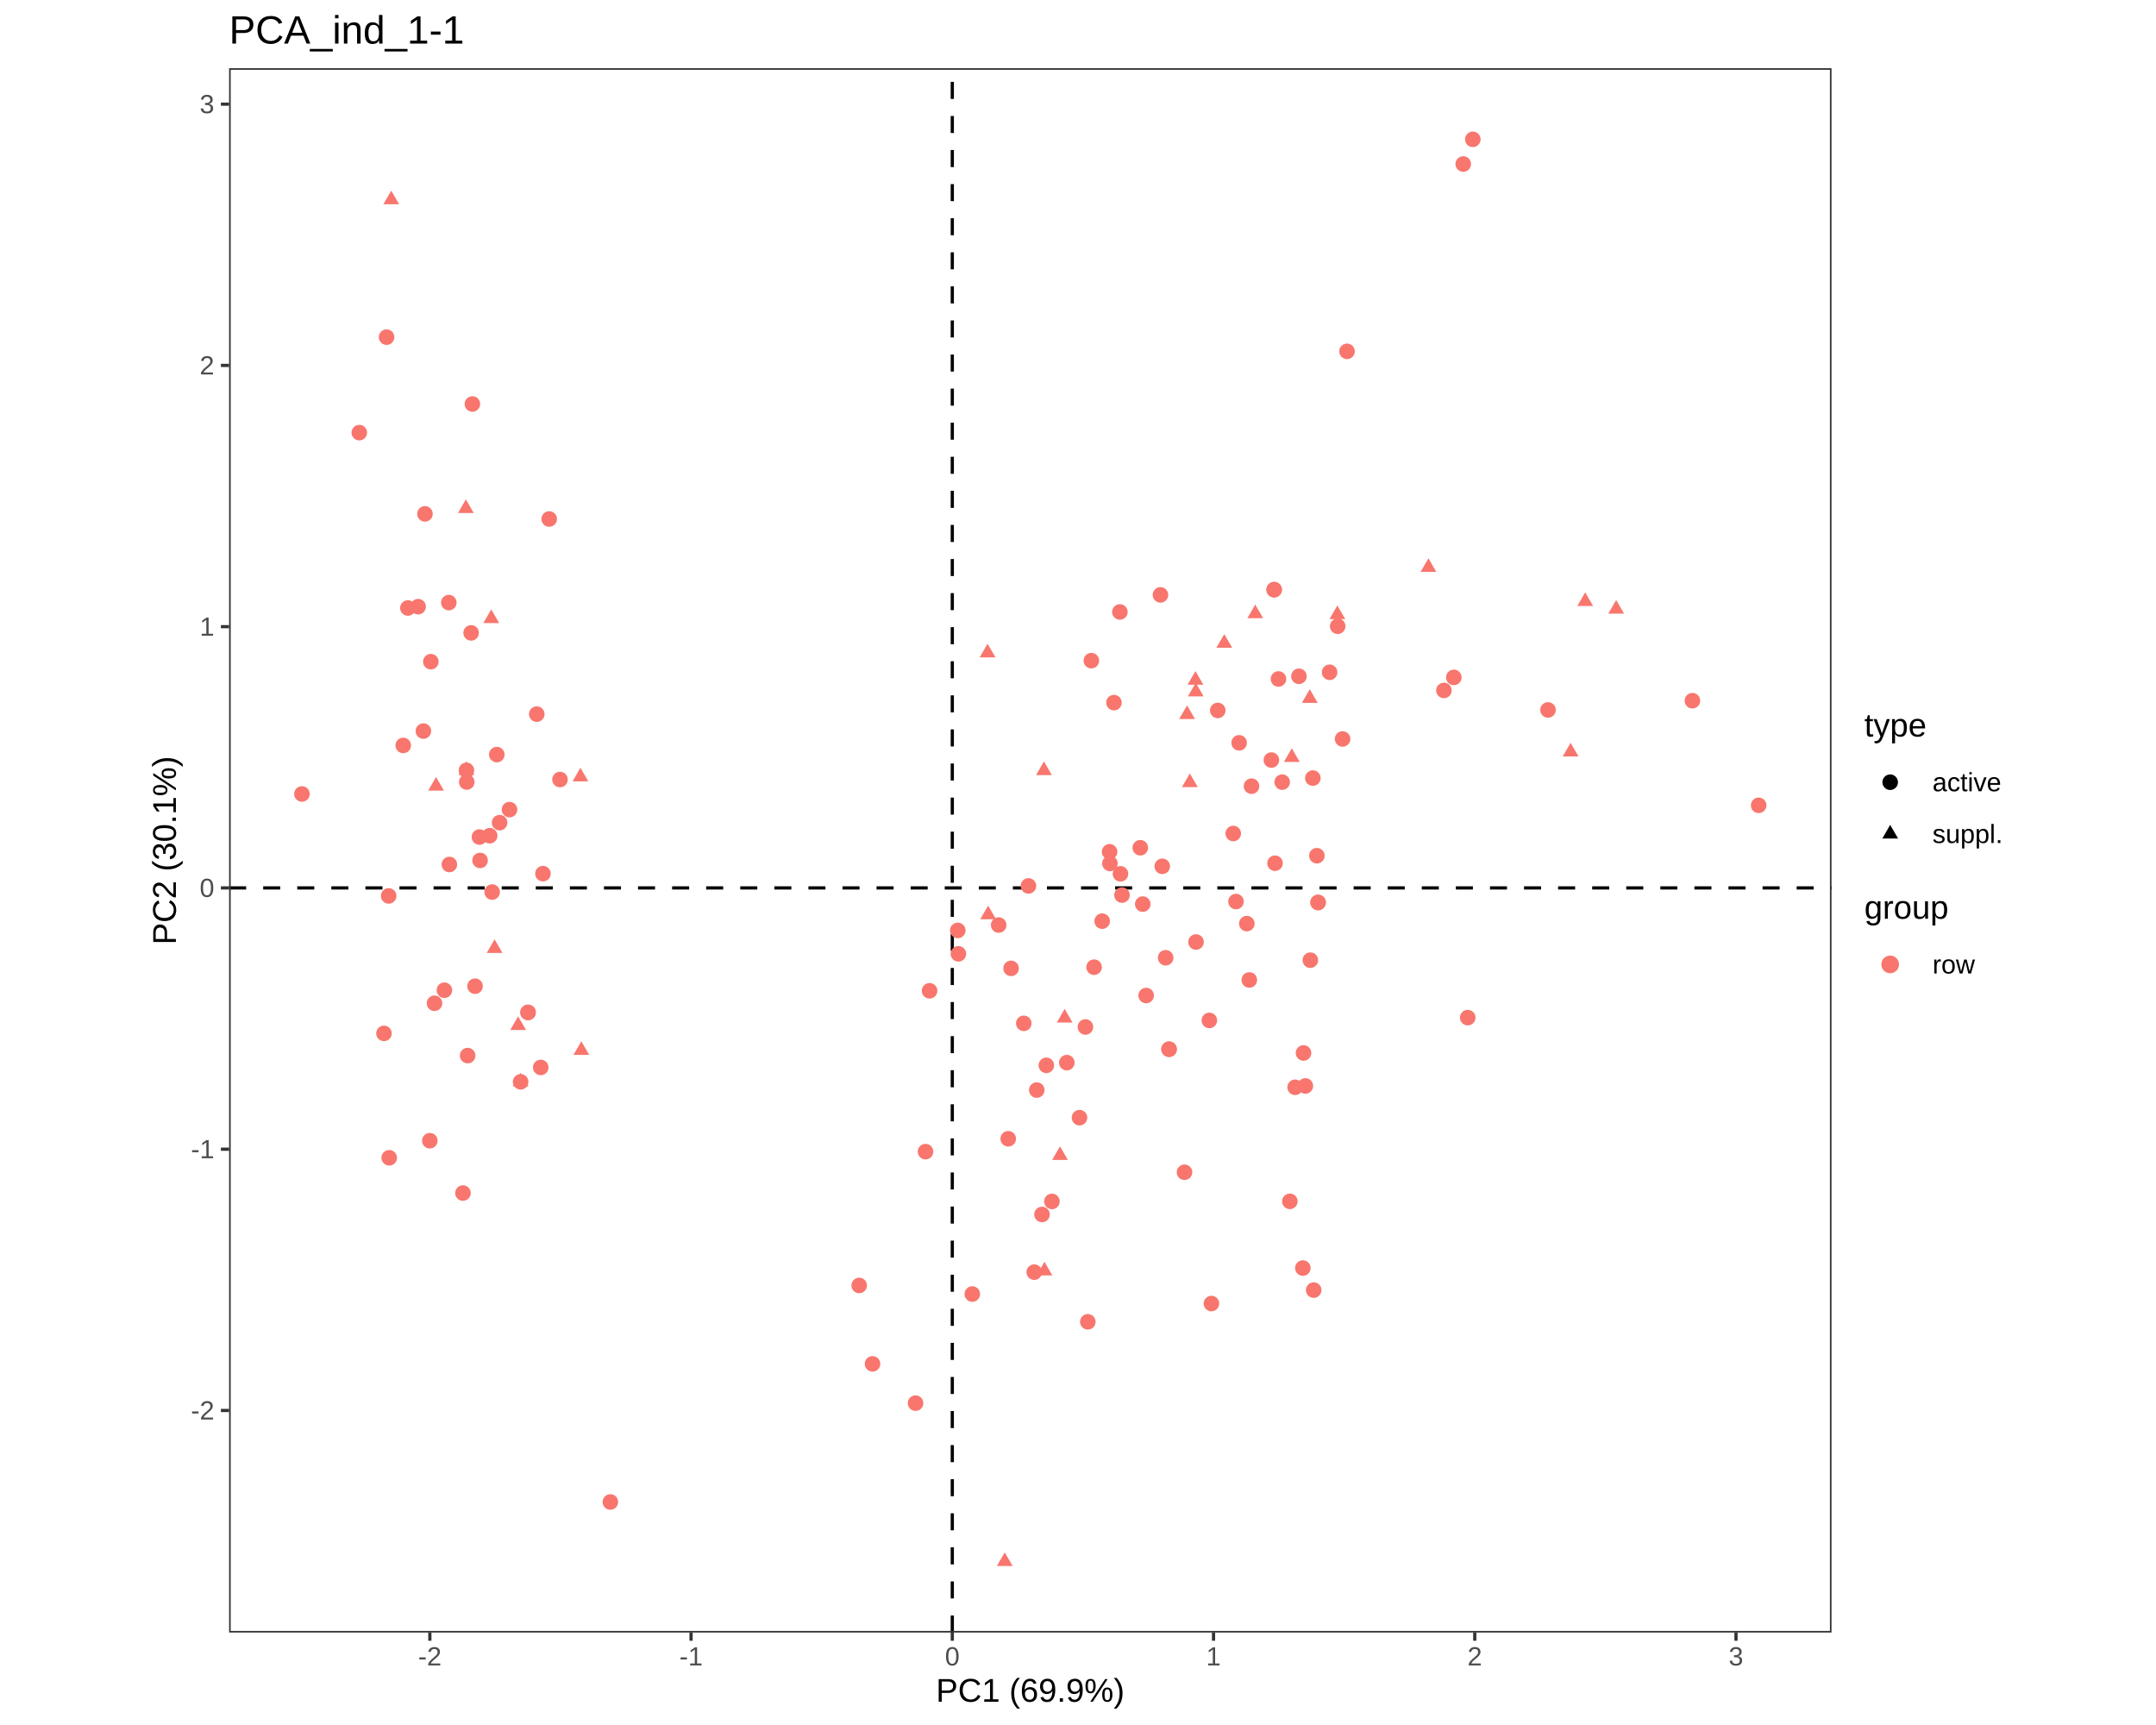
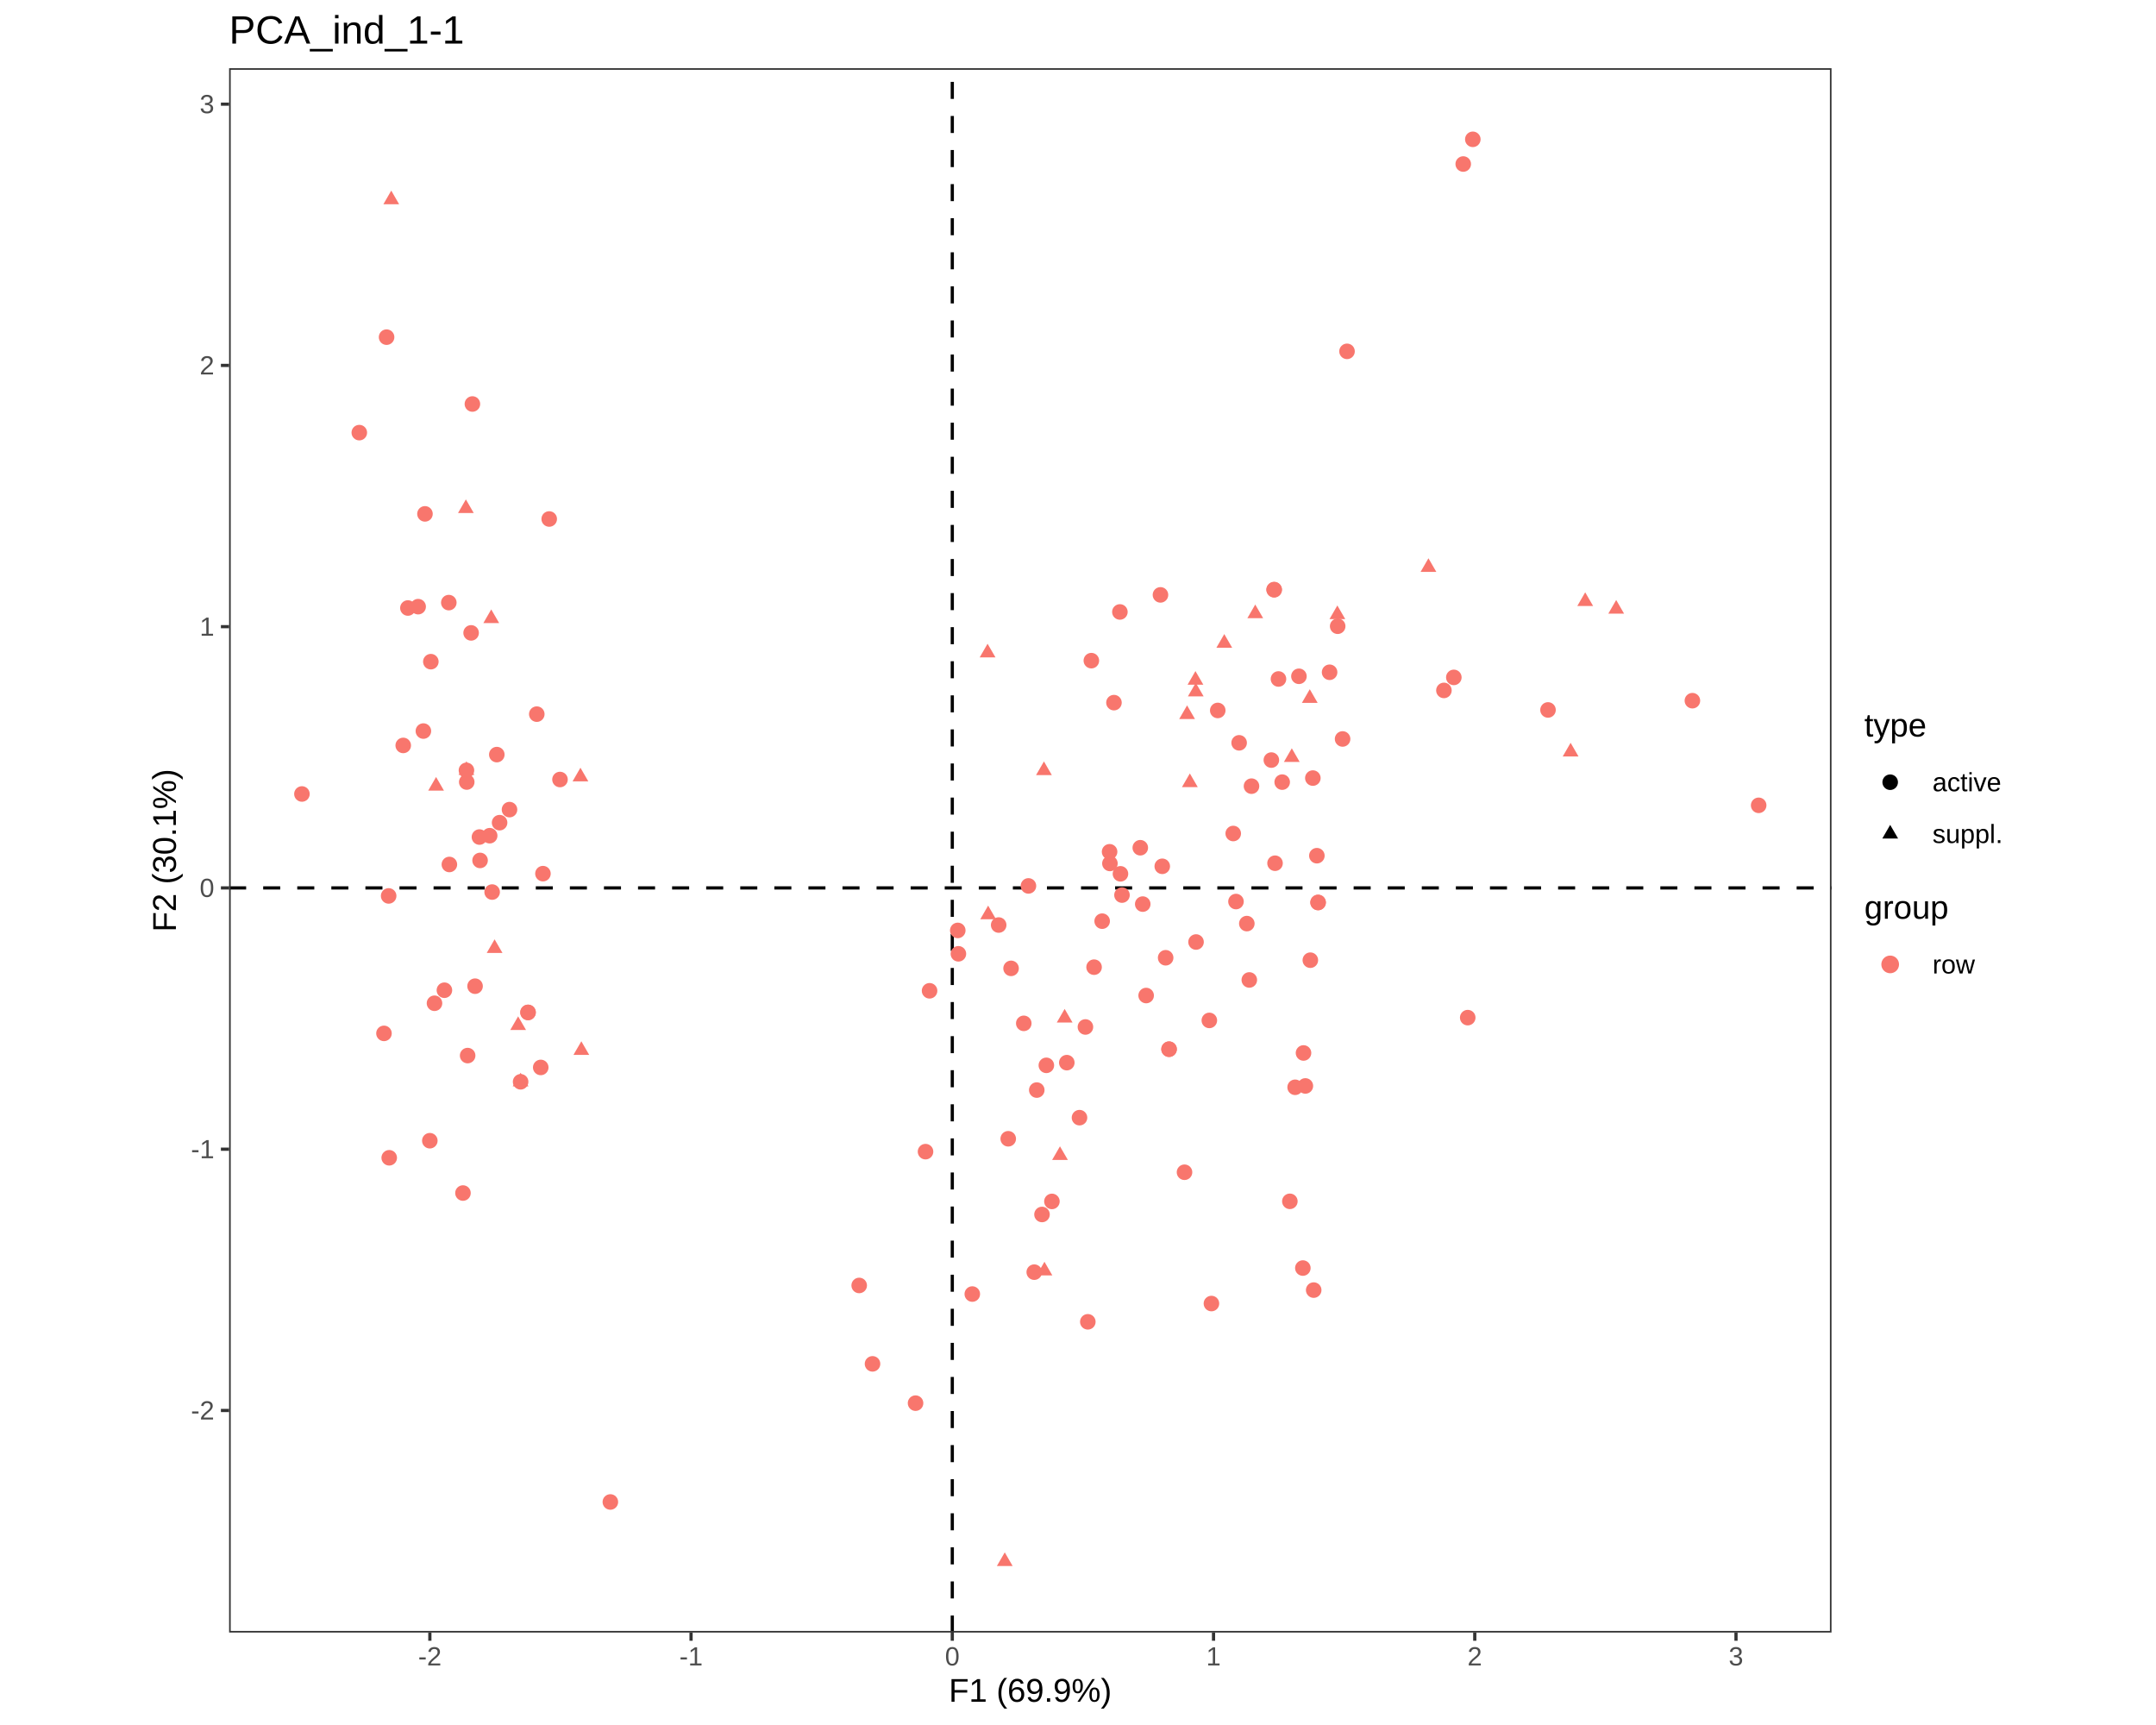
<svg xmlns="http://www.w3.org/2000/svg" viewBox="0 0 720.00 576.00">
  <defs>
    <style type="text/css">
    line, polyline, polygon, path, rect, circle {
      fill: none;
      stroke: #000000;
      stroke-linecap: round;
      stroke-linejoin: round;
      stroke-miterlimit: 10.00;
    }
  </style>
  </defs>
  <rect width="100%" height="100%" style="stroke: none; fill: #FFFFFF;" />
  <defs>
    <clipPath id="cpNDUuNzB8Njc0LjMwfDU3Ni4wMHwwLjAw">
      <rect x="45.70" y="0.00" width="628.60" height="576.00" />
    </clipPath>
  </defs>
  <rect x="45.70" y="0.00" width="628.60" height="576.00" style="stroke-width: 1.07; stroke: #FFFFFF; fill: #FFFFFF;" clip-path="url(#cpNDUuNzB8Njc0LjMwfDU3Ni4wMHwwLjAw)" />
  <defs>
    <clipPath id="cpMC4wMHw3MjAuMDB8NTc2LjAwfDAuMDA=">
      <rect x="0.00" y="0.00" width="720.00" height="576.00" />
    </clipPath>
  </defs>
  <defs>
    <clipPath id="cpNzYuNTF8NjExLjYzfDU0NS4xM3wyMi43Nw==">
      <rect x="76.51" y="22.77" width="535.13" height="522.36" />
    </clipPath>
  </defs>
  <rect x="76.51" y="22.77" width="535.13" height="522.36" style="stroke-width: 1.07; stroke: none; fill: #FFFFFF;" clip-path="url(#cpNzYuNTF8NjExLjYzfDU0NS4xM3wyMi43Nw==)" />
  <line x1="318.02" y1="545.13" x2="318.02" y2="22.77" style="stroke-width: 1.07; stroke-dasharray: 5.69,5.69; stroke-linecap: butt;" clip-path="url(#cpNzYuNTF8NjExLjYzfDU0NS4xM3wyMi43Nw==)" />
  <line x1="76.51" y1="296.49" x2="611.63" y2="296.49" style="stroke-width: 1.07; stroke-dasharray: 5.69,5.69; stroke-linecap: butt;" clip-path="url(#cpNzYuNTF8NjExLjYzfDU0NS4xM3wyMi43Nw==)" />
  <circle cx="180.58" cy="356.43" r="1.95pt" style="stroke-width: 0.71; stroke: none; fill: #F8766D;" clip-path="url(#cpNzYuNTF8NjExLjYzfDU0NS4xM3wyMi43Nw==)" />
  <circle cx="148.41" cy="330.65" r="1.95pt" style="stroke-width: 0.71; stroke: none; fill: #F8766D;" clip-path="url(#cpNzYuNTF8NjExLjYzfDU0NS4xM3wyMi43Nw==)" />
  <circle cx="156.17" cy="352.47" r="1.95pt" style="stroke-width: 0.71; stroke: none; fill: #F8766D;" clip-path="url(#cpNzYuNTF8NjExLjYzfDU0NS4xM3wyMi43Nw==)" />
  <circle cx="141.39" cy="244.11" r="1.95pt" style="stroke-width: 0.71; stroke: none; fill: #F8766D;" clip-path="url(#cpNzYuNTF8NjExLjYzfDU0NS4xM3wyMi43Nw==)" />
  <circle cx="129.79" cy="299.16" r="1.95pt" style="stroke-width: 0.71; stroke: none; fill: #F8766D;" clip-path="url(#cpNzYuNTF8NjExLjYzfDU0NS4xM3wyMi43Nw==)" />
  <circle cx="160.11" cy="279.50" r="1.95pt" style="stroke-width: 0.71; stroke: none; fill: #F8766D;" clip-path="url(#cpNzYuNTF8NjExLjYzfDU0NS4xM3wyMi43Nw==)" />
  <circle cx="154.61" cy="398.37" r="1.95pt" style="stroke-width: 0.71; stroke: none; fill: #F8766D;" clip-path="url(#cpNzYuNTF8NjExLjYzfDU0NS4xM3wyMi43Nw==)" />
  <circle cx="176.34" cy="338.06" r="1.95pt" style="stroke-width: 0.71; stroke: none; fill: #F8766D;" clip-path="url(#cpNzYuNTF8NjExLjYzfDU0NS4xM3wyMi43Nw==)" />
  <circle cx="150.07" cy="288.66" r="1.95pt" style="stroke-width: 0.71; stroke: none; fill: #F8766D;" clip-path="url(#cpNzYuNTF8NjExLjYzfDU0NS4xM3wyMi43Nw==)" />
  <circle cx="173.86" cy="361.23" r="1.95pt" style="stroke-width: 0.71; stroke: none; fill: #F8766D;" clip-path="url(#cpNzYuNTF8NjExLjYzfDU0NS4xM3wyMi43Nw==)" />
  <circle cx="129.98" cy="386.60" r="1.95pt" style="stroke-width: 0.71; stroke: none; fill: #F8766D;" clip-path="url(#cpNzYuNTF8NjExLjYzfDU0NS4xM3wyMi43Nw==)" />
  <circle cx="157.76" cy="134.90" r="1.95pt" style="stroke-width: 0.71; stroke: none; fill: #F8766D;" clip-path="url(#cpNzYuNTF8NjExLjYzfDU0NS4xM3wyMi43Nw==)" />
  <circle cx="141.92" cy="171.59" r="1.95pt" style="stroke-width: 0.71; stroke: none; fill: #F8766D;" clip-path="url(#cpNzYuNTF8NjExLjYzfDU0NS4xM3wyMi43Nw==)" />
  <circle cx="155.77" cy="257.23" r="1.95pt" style="stroke-width: 0.71; stroke: none; fill: #F8766D;" clip-path="url(#cpNzYuNTF8NjExLjYzfDU0NS4xM3wyMi43Nw==)" />
  <circle cx="183.41" cy="173.30" r="1.95pt" style="stroke-width: 0.71; stroke: none; fill: #F8766D;" clip-path="url(#cpNzYuNTF8NjExLjYzfDU0NS4xM3wyMi43Nw==)" />
  <circle cx="136.22" cy="203.02" r="1.95pt" style="stroke-width: 0.71; stroke: none; fill: #F8766D;" clip-path="url(#cpNzYuNTF8NjExLjYzfDU0NS4xM3wyMi43Nw==)" />
  <circle cx="143.88" cy="220.94" r="1.95pt" style="stroke-width: 0.71; stroke: none; fill: #F8766D;" clip-path="url(#cpNzYuNTF8NjExLjYzfDU0NS4xM3wyMi43Nw==)" />
  <circle cx="100.83" cy="265.12" r="1.95pt" style="stroke-width: 0.71; stroke: none; fill: #F8766D;" clip-path="url(#cpNzYuNTF8NjExLjYzfDU0NS4xM3wyMi43Nw==)" />
  <circle cx="181.32" cy="291.72" r="1.95pt" style="stroke-width: 0.71; stroke: none; fill: #F8766D;" clip-path="url(#cpNzYuNTF8NjExLjYzfDU0NS4xM3wyMi43Nw==)" />
  <circle cx="160.32" cy="287.31" r="1.95pt" style="stroke-width: 0.71; stroke: none; fill: #F8766D;" clip-path="url(#cpNzYuNTF8NjExLjYzfDU0NS4xM3wyMi43Nw==)" />
  <circle cx="163.53" cy="279.05" r="1.95pt" style="stroke-width: 0.71; stroke: none; fill: #F8766D;" clip-path="url(#cpNzYuNTF8NjExLjYzfDU0NS4xM3wyMi43Nw==)" />
  <circle cx="165.91" cy="251.97" r="1.95pt" style="stroke-width: 0.71; stroke: none; fill: #F8766D;" clip-path="url(#cpNzYuNTF8NjExLjYzfDU0NS4xM3wyMi43Nw==)" />
  <circle cx="170.15" cy="270.34" r="1.95pt" style="stroke-width: 0.71; stroke: none; fill: #F8766D;" clip-path="url(#cpNzYuNTF8NjExLjYzfDU0NS4xM3wyMi43Nw==)" />
  <circle cx="158.65" cy="329.30" r="1.95pt" style="stroke-width: 0.71; stroke: none; fill: #F8766D;" clip-path="url(#cpNzYuNTF8NjExLjYzfDU0NS4xM3wyMi43Nw==)" />
  <circle cx="187.01" cy="260.29" r="1.95pt" style="stroke-width: 0.71; stroke: none; fill: #F8766D;" clip-path="url(#cpNzYuNTF8NjExLjYzfDU0NS4xM3wyMi43Nw==)" />
  <circle cx="119.99" cy="144.46" r="1.95pt" style="stroke-width: 0.71; stroke: none; fill: #F8766D;" clip-path="url(#cpNzYuNTF8NjExLjYzfDU0NS4xM3wyMi43Nw==)" />
  <circle cx="129.10" cy="112.58" r="1.95pt" style="stroke-width: 0.71; stroke: none; fill: #F8766D;" clip-path="url(#cpNzYuNTF8NjExLjYzfDU0NS4xM3wyMi43Nw==)" />
  <circle cx="176.34" cy="338.06" r="1.95pt" style="stroke-width: 0.71; stroke: none; fill: #F8766D;" clip-path="url(#cpNzYuNTF8NjExLjYzfDU0NS4xM3wyMi43Nw==)" />
  <circle cx="179.26" cy="238.46" r="1.95pt" style="stroke-width: 0.71; stroke: none; fill: #F8766D;" clip-path="url(#cpNzYuNTF8NjExLjYzfDU0NS4xM3wyMi43Nw==)" />
  <circle cx="134.66" cy="248.91" r="1.95pt" style="stroke-width: 0.71; stroke: none; fill: #F8766D;" clip-path="url(#cpNzYuNTF8NjExLjYzfDU0NS4xM3wyMi43Nw==)" />
  <circle cx="143.54" cy="380.90" r="1.95pt" style="stroke-width: 0.71; stroke: none; fill: #F8766D;" clip-path="url(#cpNzYuNTF8NjExLjYzfDU0NS4xM3wyMi43Nw==)" />
  <circle cx="166.84" cy="274.70" r="1.95pt" style="stroke-width: 0.71; stroke: none; fill: #F8766D;" clip-path="url(#cpNzYuNTF8NjExLjYzfDU0NS4xM3wyMi43Nw==)" />
  <circle cx="203.83" cy="501.53" r="1.95pt" style="stroke-width: 0.71; stroke: none; fill: #F8766D;" clip-path="url(#cpNzYuNTF8NjExLjYzfDU0NS4xM3wyMi43Nw==)" />
  <circle cx="128.23" cy="345.06" r="1.95pt" style="stroke-width: 0.71; stroke: none; fill: #F8766D;" clip-path="url(#cpNzYuNTF8NjExLjYzfDU0NS4xM3wyMi43Nw==)" />
  <circle cx="155.87" cy="261.13" r="1.95pt" style="stroke-width: 0.71; stroke: none; fill: #F8766D;" clip-path="url(#cpNzYuNTF8NjExLjYzfDU0NS4xM3wyMi43Nw==)" />
  <circle cx="149.88" cy="201.22" r="1.95pt" style="stroke-width: 0.71; stroke: none; fill: #F8766D;" clip-path="url(#cpNzYuNTF8NjExLjYzfDU0NS4xM3wyMi43Nw==)" />
  <circle cx="139.64" cy="202.57" r="1.95pt" style="stroke-width: 0.71; stroke: none; fill: #F8766D;" clip-path="url(#cpNzYuNTF8NjExLjYzfDU0NS4xM3wyMi43Nw==)" />
  <circle cx="145.10" cy="335.00" r="1.95pt" style="stroke-width: 0.71; stroke: none; fill: #F8766D;" clip-path="url(#cpNzYuNTF8NjExLjYzfDU0NS4xM3wyMi43Nw==)" />
  <circle cx="157.33" cy="211.33" r="1.95pt" style="stroke-width: 0.71; stroke: none; fill: #F8766D;" clip-path="url(#cpNzYuNTF8NjExLjYzfDU0NS4xM3wyMi43Nw==)" />
  <circle cx="164.35" cy="297.87" r="1.95pt" style="stroke-width: 0.71; stroke: none; fill: #F8766D;" clip-path="url(#cpNzYuNTF8NjExLjYzfDU0NS4xM3wyMi43Nw==)" />
  <circle cx="372.01" cy="234.62" r="1.95pt" style="stroke-width: 0.71; stroke: none; fill: #F8766D;" clip-path="url(#cpNzYuNTF8NjExLjYzfDU0NS4xM3wyMi43Nw==)" />
  <circle cx="426.95" cy="226.72" r="1.95pt" style="stroke-width: 0.71; stroke: none; fill: #F8766D;" clip-path="url(#cpNzYuNTF8NjExLjYzfDU0NS4xM3wyMi43Nw==)" />
  <circle cx="363.28" cy="441.37" r="1.95pt" style="stroke-width: 0.71; stroke: none; fill: #F8766D;" clip-path="url(#cpNzYuNTF8NjExLjYzfDU0NS4xM3wyMi43Nw==)" />
  <circle cx="412.76" cy="301.04" r="1.95pt" style="stroke-width: 0.71; stroke: none; fill: #F8766D;" clip-path="url(#cpNzYuNTF8NjExLjYzfDU0NS4xM3wyMi43Nw==)" />
  <circle cx="364.46" cy="220.60" r="1.95pt" style="stroke-width: 0.71; stroke: none; fill: #F8766D;" clip-path="url(#cpNzYuNTF8NjExLjYzfDU0NS4xM3wyMi43Nw==)" />
  <circle cx="291.38" cy="455.41" r="1.95pt" style="stroke-width: 0.71; stroke: none; fill: #F8766D;" clip-path="url(#cpNzYuNTF8NjExLjYzfDU0NS4xM3wyMi43Nw==)" />
  <circle cx="411.84" cy="278.32" r="1.95pt" style="stroke-width: 0.71; stroke: none; fill: #F8766D;" clip-path="url(#cpNzYuNTF8NjExLjYzfDU0NS4xM3wyMi43Nw==)" />
  <circle cx="309.08" cy="384.55" r="1.95pt" style="stroke-width: 0.71; stroke: none; fill: #F8766D;" clip-path="url(#cpNzYuNTF8NjExLjYzfDU0NS4xM3wyMi43Nw==)" />
  <circle cx="343.45" cy="295.82" r="1.95pt" style="stroke-width: 0.71; stroke: none; fill: #F8766D;" clip-path="url(#cpNzYuNTF8NjExLjYzfDU0NS4xM3wyMi43Nw==)" />
  <circle cx="404.56" cy="435.27" r="1.95pt" style="stroke-width: 0.71; stroke: none; fill: #F8766D;" clip-path="url(#cpNzYuNTF8NjExLjYzfDU0NS4xM3wyMi43Nw==)" />
  <circle cx="381.62" cy="301.89" r="1.95pt" style="stroke-width: 0.71; stroke: none; fill: #F8766D;" clip-path="url(#cpNzYuNTF8NjExLjYzfDU0NS4xM3wyMi43Nw==)" />
  <circle cx="310.43" cy="330.84" r="1.95pt" style="stroke-width: 0.71; stroke: none; fill: #F8766D;" clip-path="url(#cpNzYuNTF8NjExLjYzfDU0NS4xM3wyMi43Nw==)" />
  <circle cx="333.51" cy="308.88" r="1.95pt" style="stroke-width: 0.71; stroke: none; fill: #F8766D;" clip-path="url(#cpNzYuNTF8NjExLjYzfDU0NS4xM3wyMi43Nw==)" />
  <circle cx="356.26" cy="354.83" r="1.95pt" style="stroke-width: 0.71; stroke: none; fill: #F8766D;" clip-path="url(#cpNzYuNTF8NjExLjYzfDU0NS4xM3wyMi43Nw==)" />
  <circle cx="435.09" cy="423.42" r="1.95pt" style="stroke-width: 0.71; stroke: none; fill: #F8766D;" clip-path="url(#cpNzYuNTF8NjExLjYzfDU0NS4xM3wyMi43Nw==)" />
  <circle cx="351.29" cy="401.17" r="1.95pt" style="stroke-width: 0.71; stroke: none; fill: #F8766D;" clip-path="url(#cpNzYuNTF8NjExLjYzfDU0NS4xM3wyMi43Nw==)" />
  <circle cx="365.37" cy="322.95" r="1.95pt" style="stroke-width: 0.71; stroke: none; fill: #F8766D;" clip-path="url(#cpNzYuNTF8NjExLjYzfDU0NS4xM3wyMi43Nw==)" />
  <circle cx="432.51" cy="363.06" r="1.95pt" style="stroke-width: 0.71; stroke: none; fill: #F8766D;" clip-path="url(#cpNzYuNTF8NjExLjYzfDU0NS4xM3wyMi43Nw==)" />
  <circle cx="389.27" cy="319.81" r="1.95pt" style="stroke-width: 0.71; stroke: none; fill: #F8766D;" clip-path="url(#cpNzYuNTF8NjExLjYzfDU0NS4xM3wyMi43Nw==)" />
  <circle cx="388.14" cy="289.27" r="1.95pt" style="stroke-width: 0.71; stroke: none; fill: #F8766D;" clip-path="url(#cpNzYuNTF8NjExLjYzfDU0NS4xM3wyMi43Nw==)" />
  <circle cx="439.77" cy="285.73" r="1.95pt" style="stroke-width: 0.71; stroke: none; fill: #F8766D;" clip-path="url(#cpNzYuNTF8NjExLjYzfDU0NS4xM3wyMi43Nw==)" />
  <circle cx="424.57" cy="253.80" r="1.95pt" style="stroke-width: 0.71; stroke: none; fill: #F8766D;" clip-path="url(#cpNzYuNTF8NjExLjYzfDU0NS4xM3wyMi43Nw==)" />
  <circle cx="368.07" cy="307.59" r="1.95pt" style="stroke-width: 0.71; stroke: none; fill: #F8766D;" clip-path="url(#cpNzYuNTF8NjExLjYzfDU0NS4xM3wyMi43Nw==)" />
  <circle cx="336.70" cy="380.25" r="1.95pt" style="stroke-width: 0.71; stroke: none; fill: #F8766D;" clip-path="url(#cpNzYuNTF8NjExLjYzfDU0NS4xM3wyMi43Nw==)" />
  <circle cx="345.39" cy="424.79" r="1.95pt" style="stroke-width: 0.71; stroke: none; fill: #F8766D;" clip-path="url(#cpNzYuNTF8NjExLjYzfDU0NS4xM3wyMi43Nw==)" />
  <circle cx="349.43" cy="355.73" r="1.95pt" style="stroke-width: 0.71; stroke: none; fill: #F8766D;" clip-path="url(#cpNzYuNTF8NjExLjYzfDU0NS4xM3wyMi43Nw==)" />
  <circle cx="403.86" cy="340.73" r="1.95pt" style="stroke-width: 0.71; stroke: none; fill: #F8766D;" clip-path="url(#cpNzYuNTF8NjExLjYzfDU0NS4xM3wyMi43Nw==)" />
  <circle cx="320.06" cy="318.49" r="1.95pt" style="stroke-width: 0.71; stroke: none; fill: #F8766D;" clip-path="url(#cpNzYuNTF8NjExLjYzfDU0NS4xM3wyMi43Nw==)" />
  <circle cx="406.67" cy="237.23" r="1.95pt" style="stroke-width: 0.71; stroke: none; fill: #F8766D;" clip-path="url(#cpNzYuNTF8NjExLjYzfDU0NS4xM3wyMi43Nw==)" />
  <circle cx="430.75" cy="401.14" r="1.95pt" style="stroke-width: 0.71; stroke: none; fill: #F8766D;" clip-path="url(#cpNzYuNTF8NjExLjYzfDU0NS4xM3wyMi43Nw==)" />
  <circle cx="319.85" cy="310.68" r="1.95pt" style="stroke-width: 0.71; stroke: none; fill: #F8766D;" clip-path="url(#cpNzYuNTF8NjExLjYzfDU0NS4xM3wyMi43Nw==)" />
  <circle cx="347.98" cy="405.53" r="1.95pt" style="stroke-width: 0.71; stroke: none; fill: #F8766D;" clip-path="url(#cpNzYuNTF8NjExLjYzfDU0NS4xM3wyMi43Nw==)" />
  <circle cx="370.55" cy="284.42" r="1.95pt" style="stroke-width: 0.71; stroke: none; fill: #F8766D;" clip-path="url(#cpNzYuNTF8NjExLjYzfDU0NS4xM3wyMi43Nw==)" />
  <circle cx="360.50" cy="373.20" r="1.95pt" style="stroke-width: 0.71; stroke: none; fill: #F8766D;" clip-path="url(#cpNzYuNTF8NjExLjYzfDU0NS4xM3wyMi43Nw==)" />
  <circle cx="305.75" cy="468.53" r="1.95pt" style="stroke-width: 0.71; stroke: none; fill: #F8766D;" clip-path="url(#cpNzYuNTF8NjExLjYzfDU0NS4xM3wyMi43Nw==)" />
  <circle cx="346.23" cy="363.99" r="1.95pt" style="stroke-width: 0.71; stroke: none; fill: #F8766D;" clip-path="url(#cpNzYuNTF8NjExLjYzfDU0NS4xM3wyMi43Nw==)" />
  <circle cx="337.65" cy="323.35" r="1.95pt" style="stroke-width: 0.71; stroke: none; fill: #F8766D;" clip-path="url(#cpNzYuNTF8NjExLjYzfDU0NS4xM3wyMi43Nw==)" />
  <circle cx="374.69" cy="298.88" r="1.95pt" style="stroke-width: 0.71; stroke: none; fill: #F8766D;" clip-path="url(#cpNzYuNTF8NjExLjYzfDU0NS4xM3wyMi43Nw==)" />
  <circle cx="286.93" cy="429.23" r="1.95pt" style="stroke-width: 0.71; stroke: none; fill: #F8766D;" clip-path="url(#cpNzYuNTF8NjExLjYzfDU0NS4xM3wyMi43Nw==)" />
  <circle cx="341.89" cy="341.71" r="1.95pt" style="stroke-width: 0.71; stroke: none; fill: #F8766D;" clip-path="url(#cpNzYuNTF8NjExLjYzfDU0NS4xM3wyMi43Nw==)" />
  <circle cx="390.41" cy="350.34" r="1.95pt" style="stroke-width: 0.71; stroke: none; fill: #F8766D;" clip-path="url(#cpNzYuNTF8NjExLjYzfDU0NS4xM3wyMi43Nw==)" />
  <circle cx="482.20" cy="230.54" r="1.95pt" style="stroke-width: 0.71; stroke: none; fill: #F8766D;" clip-path="url(#cpNzYuNTF8NjExLjYzfDU0NS4xM3wyMi43Nw==)" />
  <circle cx="425.80" cy="288.24" r="1.95pt" style="stroke-width: 0.71; stroke: none; fill: #F8766D;" clip-path="url(#cpNzYuNTF8NjExLjYzfDU0NS4xM3wyMi43Nw==)" />
  <circle cx="438.43" cy="259.81" r="1.95pt" style="stroke-width: 0.71; stroke: none; fill: #F8766D;" clip-path="url(#cpNzYuNTF8NjExLjYzfDU0NS4xM3wyMi43Nw==)" />
  <circle cx="324.70" cy="432.10" r="1.95pt" style="stroke-width: 0.71; stroke: none; fill: #F8766D;" clip-path="url(#cpNzYuNTF8NjExLjYzfDU0NS4xM3wyMi43Nw==)" />
  <circle cx="516.96" cy="237.06" r="1.95pt" style="stroke-width: 0.71; stroke: none; fill: #F8766D;" clip-path="url(#cpNzYuNTF8NjExLjYzfDU0NS4xM3wyMi43Nw==)" />
  <circle cx="490.15" cy="339.80" r="1.95pt" style="stroke-width: 0.71; stroke: none; fill: #F8766D;" clip-path="url(#cpNzYuNTF8NjExLjYzfDU0NS4xM3wyMi43Nw==)" />
  <circle cx="449.84" cy="117.32" r="1.95pt" style="stroke-width: 0.71; stroke: none; fill: #F8766D;" clip-path="url(#cpNzYuNTF8NjExLjYzfDU0NS4xM3wyMi43Nw==)" />
  <circle cx="437.59" cy="320.62" r="1.95pt" style="stroke-width: 0.71; stroke: none; fill: #F8766D;" clip-path="url(#cpNzYuNTF8NjExLjYzfDU0NS4xM3wyMi43Nw==)" />
  <circle cx="448.36" cy="246.75" r="1.95pt" style="stroke-width: 0.71; stroke: none; fill: #F8766D;" clip-path="url(#cpNzYuNTF8NjExLjYzfDU0NS4xM3wyMi43Nw==)" />
  <circle cx="395.57" cy="391.43" r="1.95pt" style="stroke-width: 0.71; stroke: none; fill: #F8766D;" clip-path="url(#cpNzYuNTF8NjExLjYzfDU0NS4xM3wyMi43Nw==)" />
  <circle cx="382.76" cy="332.42" r="1.95pt" style="stroke-width: 0.71; stroke: none; fill: #F8766D;" clip-path="url(#cpNzYuNTF8NjExLjYzfDU0NS4xM3wyMi43Nw==)" />
  <circle cx="428.19" cy="261.16" r="1.95pt" style="stroke-width: 0.71; stroke: none; fill: #F8766D;" clip-path="url(#cpNzYuNTF8NjExLjYzfDU0NS4xM3wyMi43Nw==)" />
  <circle cx="488.65" cy="54.77" r="1.95pt" style="stroke-width: 0.71; stroke: none; fill: #F8766D;" clip-path="url(#cpNzYuNTF8NjExLjYzfDU0NS4xM3wyMi43Nw==)" />
  <circle cx="587.31" cy="268.91" r="1.95pt" style="stroke-width: 0.71; stroke: none; fill: #F8766D;" clip-path="url(#cpNzYuNTF8NjExLjYzfDU0NS4xM3wyMi43Nw==)" />
  <circle cx="438.71" cy="430.78" r="1.95pt" style="stroke-width: 0.71; stroke: none; fill: #F8766D;" clip-path="url(#cpNzYuNTF8NjExLjYzfDU0NS4xM3wyMi43Nw==)" />
  <circle cx="362.48" cy="342.92" r="1.95pt" style="stroke-width: 0.71; stroke: none; fill: #F8766D;" clip-path="url(#cpNzYuNTF8NjExLjYzfDU0NS4xM3wyMi43Nw==)" />
  <circle cx="565.18" cy="233.97" r="1.95pt" style="stroke-width: 0.71; stroke: none; fill: #F8766D;" clip-path="url(#cpNzYuNTF8NjExLjYzfDU0NS4xM3wyMi43Nw==)" />
  <circle cx="417.21" cy="327.22" r="1.95pt" style="stroke-width: 0.71; stroke: none; fill: #F8766D;" clip-path="url(#cpNzYuNTF8NjExLjYzfDU0NS4xM3wyMi43Nw==)" />
  <circle cx="425.51" cy="196.90" r="1.95pt" style="stroke-width: 0.71; stroke: none; fill: #F8766D;" clip-path="url(#cpNzYuNTF8NjExLjYzfDU0NS4xM3wyMi43Nw==)" />
  <circle cx="399.42" cy="314.55" r="1.95pt" style="stroke-width: 0.71; stroke: none; fill: #F8766D;" clip-path="url(#cpNzYuNTF8NjExLjYzfDU0NS4xM3wyMi43Nw==)" />
  <circle cx="380.80" cy="283.07" r="1.95pt" style="stroke-width: 0.71; stroke: none; fill: #F8766D;" clip-path="url(#cpNzYuNTF8NjExLjYzfDU0NS4xM3wyMi43Nw==)" />
  <circle cx="440.18" cy="301.35" r="1.95pt" style="stroke-width: 0.71; stroke: none; fill: #F8766D;" clip-path="url(#cpNzYuNTF8NjExLjYzfDU0NS4xM3wyMi43Nw==)" />
  <circle cx="485.51" cy="226.19" r="1.95pt" style="stroke-width: 0.71; stroke: none; fill: #F8766D;" clip-path="url(#cpNzYuNTF8NjExLjYzfDU0NS4xM3wyMi43Nw==)" />
  <circle cx="491.85" cy="46.52" r="1.95pt" style="stroke-width: 0.71; stroke: none; fill: #F8766D;" clip-path="url(#cpNzYuNTF8NjExLjYzfDU0NS4xM3wyMi43Nw==)" />
  <circle cx="440.18" cy="301.35" r="1.95pt" style="stroke-width: 0.71; stroke: none; fill: #F8766D;" clip-path="url(#cpNzYuNTF8NjExLjYzfDU0NS4xM3wyMi43Nw==)" />
  <circle cx="416.38" cy="308.40" r="1.95pt" style="stroke-width: 0.71; stroke: none; fill: #F8766D;" clip-path="url(#cpNzYuNTF8NjExLjYzfDU0NS4xM3wyMi43Nw==)" />
  <circle cx="435.31" cy="351.60" r="1.95pt" style="stroke-width: 0.71; stroke: none; fill: #F8766D;" clip-path="url(#cpNzYuNTF8NjExLjYzfDU0NS4xM3wyMi43Nw==)" />
  <circle cx="387.54" cy="198.64" r="1.95pt" style="stroke-width: 0.71; stroke: none; fill: #F8766D;" clip-path="url(#cpNzYuNTF8NjExLjYzfDU0NS4xM3wyMi43Nw==)" />
  <circle cx="413.81" cy="248.04" r="1.95pt" style="stroke-width: 0.71; stroke: none; fill: #F8766D;" clip-path="url(#cpNzYuNTF8NjExLjYzfDU0NS4xM3wyMi43Nw==)" />
  <circle cx="370.66" cy="288.32" r="1.95pt" style="stroke-width: 0.71; stroke: none; fill: #F8766D;" clip-path="url(#cpNzYuNTF8NjExLjYzfDU0NS4xM3wyMi43Nw==)" />
  <circle cx="444.02" cy="224.48" r="1.95pt" style="stroke-width: 0.71; stroke: none; fill: #F8766D;" clip-path="url(#cpNzYuNTF8NjExLjYzfDU0NS4xM3wyMi43Nw==)" />
  <circle cx="433.78" cy="225.82" r="1.95pt" style="stroke-width: 0.71; stroke: none; fill: #F8766D;" clip-path="url(#cpNzYuNTF8NjExLjYzfDU0NS4xM3wyMi43Nw==)" />
  <circle cx="390.41" cy="350.34" r="1.95pt" style="stroke-width: 0.71; stroke: none; fill: #F8766D;" clip-path="url(#cpNzYuNTF8NjExLjYzfDU0NS4xM3wyMi43Nw==)" />
  <circle cx="446.72" cy="209.11" r="1.95pt" style="stroke-width: 0.71; stroke: none; fill: #F8766D;" clip-path="url(#cpNzYuNTF8NjExLjYzfDU0NS4xM3wyMi43Nw==)" />
  <circle cx="425.51" cy="196.90" r="1.95pt" style="stroke-width: 0.71; stroke: none; fill: #F8766D;" clip-path="url(#cpNzYuNTF8NjExLjYzfDU0NS4xM3wyMi43Nw==)" />
  <circle cx="435.93" cy="362.61" r="1.95pt" style="stroke-width: 0.71; stroke: none; fill: #F8766D;" clip-path="url(#cpNzYuNTF8NjExLjYzfDU0NS4xM3wyMi43Nw==)" />
  <circle cx="417.94" cy="262.51" r="1.95pt" style="stroke-width: 0.71; stroke: none; fill: #F8766D;" clip-path="url(#cpNzYuNTF8NjExLjYzfDU0NS4xM3wyMi43Nw==)" />
  <circle cx="373.99" cy="204.34" r="1.95pt" style="stroke-width: 0.71; stroke: none; fill: #F8766D;" clip-path="url(#cpNzYuNTF8NjExLjYzfDU0NS4xM3wyMi43Nw==)" />
  <circle cx="374.18" cy="291.78" r="1.95pt" style="stroke-width: 0.71; stroke: none; fill: #F8766D;" clip-path="url(#cpNzYuNTF8NjExLjYzfDU0NS4xM3wyMi43Nw==)" />
  <polygon points="155.77,254.19 158.40,258.75 153.14,258.75 " style="stroke-width: 0.71; stroke: none; fill: #F8766D;" clip-path="url(#cpNzYuNTF8NjExLjYzfDU0NS4xM3wyMi43Nw==)" />
  <polygon points="155.58,166.75 158.21,171.31 152.95,171.31 " style="stroke-width: 0.71; stroke: none; fill: #F8766D;" clip-path="url(#cpNzYuNTF8NjExLjYzfDU0NS4xM3wyMi43Nw==)" />
  <polygon points="164.05,203.49 166.69,208.05 161.42,208.05 " style="stroke-width: 0.71; stroke: none; fill: #F8766D;" clip-path="url(#cpNzYuNTF8NjExLjYzfDU0NS4xM3wyMi43Nw==)" />
  <polygon points="130.66,63.64 133.29,68.20 128.03,68.20 " style="stroke-width: 0.71; stroke: none; fill: #F8766D;" clip-path="url(#cpNzYuNTF8NjExLjYzfDU0NS4xM3wyMi43Nw==)" />
  <polygon points="193.84,256.35 196.47,260.91 191.21,260.91 " style="stroke-width: 0.71; stroke: none; fill: #F8766D;" clip-path="url(#cpNzYuNTF8NjExLjYzfDU0NS4xM3wyMi43Nw==)" />
  <polygon points="194.14,347.69 196.77,352.25 191.50,352.25 " style="stroke-width: 0.71; stroke: none; fill: #F8766D;" clip-path="url(#cpNzYuNTF8NjExLjYzfDU0NS4xM3wyMi43Nw==)" />
  <polygon points="173.03,339.37 175.67,343.93 170.40,343.93 " style="stroke-width: 0.71; stroke: none; fill: #F8766D;" clip-path="url(#cpNzYuNTF8NjExLjYzfDU0NS4xM3wyMi43Nw==)" />
  <polygon points="165.17,313.65 167.81,318.21 162.54,318.21 " style="stroke-width: 0.71; stroke: none; fill: #F8766D;" clip-path="url(#cpNzYuNTF8NjExLjYzfDU0NS4xM3wyMi43Nw==)" />
  <polygon points="145.63,259.44 148.26,264.00 143.00,264.00 " style="stroke-width: 0.71; stroke: none; fill: #F8766D;" clip-path="url(#cpNzYuNTF8NjExLjYzfDU0NS4xM3wyMi43Nw==)" />
  <polygon points="173.86,358.19 176.49,362.75 171.22,362.75 " style="stroke-width: 0.71; stroke: none; fill: #F8766D;" clip-path="url(#cpNzYuNTF8NjExLjYzfDU0NS4xM3wyMi43Nw==)" />
  <polygon points="419.19,201.86 421.83,206.42 416.56,206.42 " style="stroke-width: 0.71; stroke: none; fill: #F8766D;" clip-path="url(#cpNzYuNTF8NjExLjYzfDU0NS4xM3wyMi43Nw==)" />
  <polygon points="355.54,336.88 358.18,341.44 352.91,341.44 " style="stroke-width: 0.71; stroke: none; fill: #F8766D;" clip-path="url(#cpNzYuNTF8NjExLjYzfDU0NS4xM3wyMi43Nw==)" />
  <polygon points="335.54,518.35 338.17,522.91 332.91,522.91 " style="stroke-width: 0.71; stroke: none; fill: #F8766D;" clip-path="url(#cpNzYuNTF8NjExLjYzfDU0NS4xM3wyMi43Nw==)" />
  <polygon points="396.43,235.53 399.06,240.09 393.79,240.09 " style="stroke-width: 0.71; stroke: none; fill: #F8766D;" clip-path="url(#cpNzYuNTF8NjExLjYzfDU0NS4xM3wyMi43Nw==)" />
  <polygon points="348.63,254.25 351.26,258.81 345.99,258.81 " style="stroke-width: 0.71; stroke: none; fill: #F8766D;" clip-path="url(#cpNzYuNTF8NjExLjYzfDU0NS4xM3wyMi43Nw==)" />
  <polygon points="397.35,258.26 399.99,262.82 394.72,262.82 " style="stroke-width: 0.71; stroke: none; fill: #F8766D;" clip-path="url(#cpNzYuNTF8NjExLjYzfDU0NS4xM3wyMi43Nw==)" />
  <polygon points="348.80,421.31 351.43,425.87 346.17,425.87 " style="stroke-width: 0.71; stroke: none; fill: #F8766D;" clip-path="url(#cpNzYuNTF8NjExLjYzfDU0NS4xM3wyMi43Nw==)" />
  <polygon points="329.80,214.95 332.44,219.51 327.17,219.51 " style="stroke-width: 0.71; stroke: none; fill: #F8766D;" clip-path="url(#cpNzYuNTF8NjExLjYzfDU0NS4xM3wyMi43Nw==)" />
  <polygon points="353.98,382.77 356.62,387.33 351.35,387.33 " style="stroke-width: 0.71; stroke: none; fill: #F8766D;" clip-path="url(#cpNzYuNTF8NjExLjYzfDU0NS4xM3wyMi43Nw==)" />
  <polygon points="329.99,302.39 332.63,306.95 327.36,306.95 " style="stroke-width: 0.71; stroke: none; fill: #F8766D;" clip-path="url(#cpNzYuNTF8NjExLjYzfDU0NS4xM3wyMi43Nw==)" />
  <polygon points="408.85,211.72 411.48,216.28 406.22,216.28 " style="stroke-width: 0.71; stroke: none; fill: #F8766D;" clip-path="url(#cpNzYuNTF8NjExLjYzfDU0NS4xM3wyMi43Nw==)" />
  <polygon points="539.73,200.34 542.36,204.90 537.10,204.90 " style="stroke-width: 0.71; stroke: none; fill: #F8766D;" clip-path="url(#cpNzYuNTF8NjExLjYzfDU0NS4xM3wyMi43Nw==)" />
  <polygon points="399.22,224.08 401.86,228.64 396.59,228.64 " style="stroke-width: 0.71; stroke: none; fill: #F8766D;" clip-path="url(#cpNzYuNTF8NjExLjYzfDU0NS4xM3wyMi43Nw==)" />
  <polygon points="399.33,227.98 401.96,232.54 396.70,232.54 " style="stroke-width: 0.71; stroke: none; fill: #F8766D;" clip-path="url(#cpNzYuNTF8NjExLjYzfDU0NS4xM3wyMi43Nw==)" />
  <polygon points="446.61,202.17 449.25,206.73 443.98,206.73 " style="stroke-width: 0.71; stroke: none; fill: #F8766D;" clip-path="url(#cpNzYuNTF8NjExLjYzfDU0NS4xM3wyMi43Nw==)" />
  <polygon points="477.03,186.41 479.67,190.97 474.40,190.97 " style="stroke-width: 0.71; stroke: none; fill: #F8766D;" clip-path="url(#cpNzYuNTF8NjExLjYzfDU0NS4xM3wyMi43Nw==)" />
  <polygon points="524.51,248.03 527.14,252.59 521.88,252.59 " style="stroke-width: 0.71; stroke: none; fill: #F8766D;" clip-path="url(#cpNzYuNTF8NjExLjYzfDU0NS4xM3wyMi43Nw==)" />
  <polygon points="529.38,197.78 532.02,202.34 526.75,202.34 " style="stroke-width: 0.71; stroke: none; fill: #F8766D;" clip-path="url(#cpNzYuNTF8NjExLjYzfDU0NS4xM3wyMi43Nw==)" />
  <polygon points="437.40,230.14 440.03,234.70 434.77,234.70 " style="stroke-width: 0.71; stroke: none; fill: #F8766D;" clip-path="url(#cpNzYuNTF8NjExLjYzfDU0NS4xM3wyMi43Nw==)" />
  <polygon points="431.40,249.86 434.03,254.42 428.76,254.42 " style="stroke-width: 0.71; stroke: none; fill: #F8766D;" clip-path="url(#cpNzYuNTF8NjExLjYzfDU0NS4xM3wyMi43Nw==)" />
  <rect x="76.51" y="22.77" width="535.13" height="522.36" style="stroke-width: 1.07; stroke: #333333;" clip-path="url(#cpNzYuNTF8NjExLjYzfDU0NS4xM3wyMi43Nw==)" />
  <defs>
    <clipPath id="cpMC4wMHw3MjAuMDB8NTc2LjAwfDAuMDA=">
      <rect x="0.00" y="0.00" width="720.00" height="576.00" />
    </clipPath>
  </defs>
  <g clip-path="url(#cpMC4wMHw3MjAuMDB8NTc2LjAwfDAuMDA=)">
    <text x="63.76" y="473.99" style="font-size: 8.80px; fill: #4D4D4D; font-family: Liberation Sans;" textLength="7.81px" lengthAdjust="spacingAndGlyphs">-2</text>
  </g>
  <g clip-path="url(#cpMC4wMHw3MjAuMDB8NTc2LjAwfDAuMDA=)">
    <text x="63.76" y="386.75" style="font-size: 8.80px; fill: #4D4D4D; font-family: Liberation Sans;" textLength="7.81px" lengthAdjust="spacingAndGlyphs">-1</text>
  </g>
  <g clip-path="url(#cpMC4wMHw3MjAuMDB8NTc2LjAwfDAuMDA=)">
    <text x="66.68" y="299.51" style="font-size: 8.80px; fill: #4D4D4D; font-family: Liberation Sans;" textLength="4.89px" lengthAdjust="spacingAndGlyphs">0</text>
  </g>
  <g clip-path="url(#cpMC4wMHw3MjAuMDB8NTc2LjAwfDAuMDA=)">
    <text x="66.68" y="212.28" style="font-size: 8.80px; fill: #4D4D4D; font-family: Liberation Sans;" textLength="4.89px" lengthAdjust="spacingAndGlyphs">1</text>
  </g>
  <g clip-path="url(#cpMC4wMHw3MjAuMDB8NTc2LjAwfDAuMDA=)">
    <text x="66.68" y="125.04" style="font-size: 8.80px; fill: #4D4D4D; font-family: Liberation Sans;" textLength="4.89px" lengthAdjust="spacingAndGlyphs">2</text>
  </g>
  <g clip-path="url(#cpMC4wMHw3MjAuMDB8NTc2LjAwfDAuMDA=)">
    <text x="66.68" y="37.80" style="font-size: 8.80px; fill: #4D4D4D; font-family: Liberation Sans;" textLength="4.89px" lengthAdjust="spacingAndGlyphs">3</text>
  </g>
  <polyline points="73.77,470.97 76.51,470.97 " style="stroke-width: 1.07; stroke: #333333; stroke-linecap: butt;" clip-path="url(#cpMC4wMHw3MjAuMDB8NTc2LjAwfDAuMDA=)" />
  <polyline points="73.77,383.73 76.51,383.73 " style="stroke-width: 1.07; stroke: #333333; stroke-linecap: butt;" clip-path="url(#cpMC4wMHw3MjAuMDB8NTc2LjAwfDAuMDA=)" />
  <polyline points="73.77,296.49 76.51,296.49 " style="stroke-width: 1.07; stroke: #333333; stroke-linecap: butt;" clip-path="url(#cpMC4wMHw3MjAuMDB8NTc2LjAwfDAuMDA=)" />
  <polyline points="73.77,209.25 76.51,209.25 " style="stroke-width: 1.07; stroke: #333333; stroke-linecap: butt;" clip-path="url(#cpMC4wMHw3MjAuMDB8NTc2LjAwfDAuMDA=)" />
  <polyline points="73.77,122.02 76.51,122.02 " style="stroke-width: 1.07; stroke: #333333; stroke-linecap: butt;" clip-path="url(#cpMC4wMHw3MjAuMDB8NTc2LjAwfDAuMDA=)" />
  <polyline points="73.77,34.78 76.51,34.78 " style="stroke-width: 1.07; stroke: #333333; stroke-linecap: butt;" clip-path="url(#cpMC4wMHw3MjAuMDB8NTc2LjAwfDAuMDA=)" />
  <polyline points="143.55,547.87 143.55,545.13 " style="stroke-width: 1.07; stroke: #333333; stroke-linecap: butt;" clip-path="url(#cpMC4wMHw3MjAuMDB8NTc2LjAwfDAuMDA=)" />
  <polyline points="230.78,547.87 230.78,545.13 " style="stroke-width: 1.07; stroke: #333333; stroke-linecap: butt;" clip-path="url(#cpMC4wMHw3MjAuMDB8NTc2LjAwfDAuMDA=)" />
  <polyline points="318.02,547.87 318.02,545.13 " style="stroke-width: 1.07; stroke: #333333; stroke-linecap: butt;" clip-path="url(#cpMC4wMHw3MjAuMDB8NTc2LjAwfDAuMDA=)" />
  <polyline points="405.26,547.87 405.26,545.13 " style="stroke-width: 1.07; stroke: #333333; stroke-linecap: butt;" clip-path="url(#cpMC4wMHw3MjAuMDB8NTc2LjAwfDAuMDA=)" />
  <polyline points="492.50,547.87 492.50,545.13 " style="stroke-width: 1.07; stroke: #333333; stroke-linecap: butt;" clip-path="url(#cpMC4wMHw3MjAuMDB8NTc2LjAwfDAuMDA=)" />
  <polyline points="579.74,547.87 579.74,545.13 " style="stroke-width: 1.07; stroke: #333333; stroke-linecap: butt;" clip-path="url(#cpMC4wMHw3MjAuMDB8NTc2LjAwfDAuMDA=)" />
  <g clip-path="url(#cpMC4wMHw3MjAuMDB8NTc2LjAwfDAuMDA=)">
    <text x="139.64" y="556.11" style="font-size: 8.80px; fill: #4D4D4D; font-family: Liberation Sans;" textLength="7.81px" lengthAdjust="spacingAndGlyphs">-2</text>
  </g>
  <g clip-path="url(#cpMC4wMHw3MjAuMDB8NTc2LjAwfDAuMDA=)">
    <text x="226.88" y="556.11" style="font-size: 8.80px; fill: #4D4D4D; font-family: Liberation Sans;" textLength="7.81px" lengthAdjust="spacingAndGlyphs">-1</text>
  </g>
  <g clip-path="url(#cpMC4wMHw3MjAuMDB8NTc2LjAwfDAuMDA=)">
    <text x="315.58" y="556.11" style="font-size: 8.80px; fill: #4D4D4D; font-family: Liberation Sans;" textLength="4.89px" lengthAdjust="spacingAndGlyphs">0</text>
  </g>
  <g clip-path="url(#cpMC4wMHw3MjAuMDB8NTc2LjAwfDAuMDA=)">
    <text x="402.81" y="556.11" style="font-size: 8.80px; fill: #4D4D4D; font-family: Liberation Sans;" textLength="4.89px" lengthAdjust="spacingAndGlyphs">1</text>
  </g>
  <g clip-path="url(#cpMC4wMHw3MjAuMDB8NTc2LjAwfDAuMDA=)">
    <text x="490.05" y="556.11" style="font-size: 8.80px; fill: #4D4D4D; font-family: Liberation Sans;" textLength="4.89px" lengthAdjust="spacingAndGlyphs">2</text>
  </g>
  <g clip-path="url(#cpMC4wMHw3MjAuMDB8NTc2LjAwfDAuMDA=)">
    <text x="577.29" y="556.11" style="font-size: 8.80px; fill: #4D4D4D; font-family: Liberation Sans;" textLength="4.89px" lengthAdjust="spacingAndGlyphs">3</text>
  </g>
  <g clip-path="url(#cpMC4wMHw3MjAuMDB8NTc2LjAwfDAuMDA=)">
-     <text x="312.57" y="568.24" style="font-size: 11.00px; font-family: Liberation Sans;" textLength="63.00px" lengthAdjust="spacingAndGlyphs">PC1 (69.9%)</text>
-   </g>
-   <g clip-path="url(#cpMC4wMHw3MjAuMDB8NTc2LjAwfDAuMDA=)">
-     <text transform="translate(58.74,315.45) rotate(-90)" style="font-size: 11.00px; font-family: Liberation Sans;" textLength="63.00px" lengthAdjust="spacingAndGlyphs">PC2 (30.1%)</text>
+     <text x="316.85" y="568.24" style="font-size: 11.00px; font-family: Liberation Sans;" textLength="54.44px" lengthAdjust="spacingAndGlyphs">F1 (69.9%)</text>
+   </g>
+   <g clip-path="url(#cpMC4wMHw3MjAuMDB8NTc2LjAwfDAuMDA=)">
+     <text transform="translate(58.74,311.17) rotate(-90)" style="font-size: 11.00px; font-family: Liberation Sans;" textLength="54.44px" lengthAdjust="spacingAndGlyphs">F2 (30.1%)</text>
  </g>
  <rect x="622.59" y="237.23" width="46.23" height="49.88" style="stroke-width: 1.07; stroke: none; fill: #FFFFFF;" clip-path="url(#cpMC4wMHw3MjAuMDB8NTc2LjAwfDAuMDA=)" />
  <g clip-path="url(#cpMC4wMHw3MjAuMDB8NTc2LjAwfDAuMDA=)">
    <text x="622.59" y="245.93" style="font-size: 11.00px; font-family: Liberation Sans;" textLength="20.81px" lengthAdjust="spacingAndGlyphs">type</text>
  </g>
  <rect x="622.59" y="252.55" width="17.28" height="17.28" style="stroke-width: 1.07; stroke: none; fill: #FFFFFF;" clip-path="url(#cpMC4wMHw3MjAuMDB8NTc2LjAwfDAuMDA=)" />
  <circle cx="631.23" cy="261.19" r="1.95pt" style="stroke-width: 0.71; stroke: none; fill: #000000;" clip-path="url(#cpMC4wMHw3MjAuMDB8NTc2LjAwfDAuMDA=)" />
  <rect x="622.59" y="269.83" width="17.28" height="17.28" style="stroke-width: 1.07; stroke: none; fill: #FFFFFF;" clip-path="url(#cpMC4wMHw3MjAuMDB8NTc2LjAwfDAuMDA=)" />
  <polygon points="631.23,275.43 633.87,279.99 628.60,279.99 " style="stroke-width: 0.71; stroke: none; fill: #000000;" clip-path="url(#cpMC4wMHw3MjAuMDB8NTc2LjAwfDAuMDA=)" />
  <g clip-path="url(#cpMC4wMHw3MjAuMDB8NTc2LjAwfDAuMDA=)">
    <text x="645.35" y="264.21" style="font-size: 8.80px; font-family: Liberation Sans;" textLength="22.98px" lengthAdjust="spacingAndGlyphs">active</text>
  </g>
  <g clip-path="url(#cpMC4wMHw3MjAuMDB8NTc2LjAwfDAuMDA=)">
    <text x="645.35" y="281.49" style="font-size: 8.80px; font-family: Liberation Sans;" textLength="23.47px" lengthAdjust="spacingAndGlyphs">suppl.</text>
  </g>
  <rect x="622.59" y="298.07" width="36.93" height="32.60" style="stroke-width: 1.07; stroke: none; fill: #FFFFFF;" clip-path="url(#cpMC4wMHw3MjAuMDB8NTc2LjAwfDAuMDA=)" />
  <g clip-path="url(#cpMC4wMHw3MjAuMDB8NTc2LjAwfDAuMDA=)">
    <text x="622.59" y="306.77" style="font-size: 11.00px; font-family: Liberation Sans;" textLength="28.16px" lengthAdjust="spacingAndGlyphs">group</text>
  </g>
  <rect x="622.59" y="313.39" width="17.28" height="17.28" style="stroke-width: 1.07; stroke: none; fill: #FFFFFF;" clip-path="url(#cpMC4wMHw3MjAuMDB8NTc2LjAwfDAuMDA=)" />
  <circle cx="631.23" cy="322.03" r="1.95pt" style="stroke-width: 0.71; stroke: #F8766D; fill: #F8766D;" clip-path="url(#cpMC4wMHw3MjAuMDB8NTc2LjAwfDAuMDA=)" />
  <g clip-path="url(#cpMC4wMHw3MjAuMDB8NTc2LjAwfDAuMDA=)">
    <text x="645.35" y="325.06" style="font-size: 8.80px; font-family: Liberation Sans;" textLength="14.17px" lengthAdjust="spacingAndGlyphs">row</text>
  </g>
  <g clip-path="url(#cpMC4wMHw3MjAuMDB8NTc2LjAwfDAuMDA=)">
    <text x="76.51" y="14.56" style="font-size: 13.20px; font-family: Liberation Sans;" textLength="78.42px" lengthAdjust="spacingAndGlyphs">PCA_ind_1-1</text>
  </g>
</svg>
